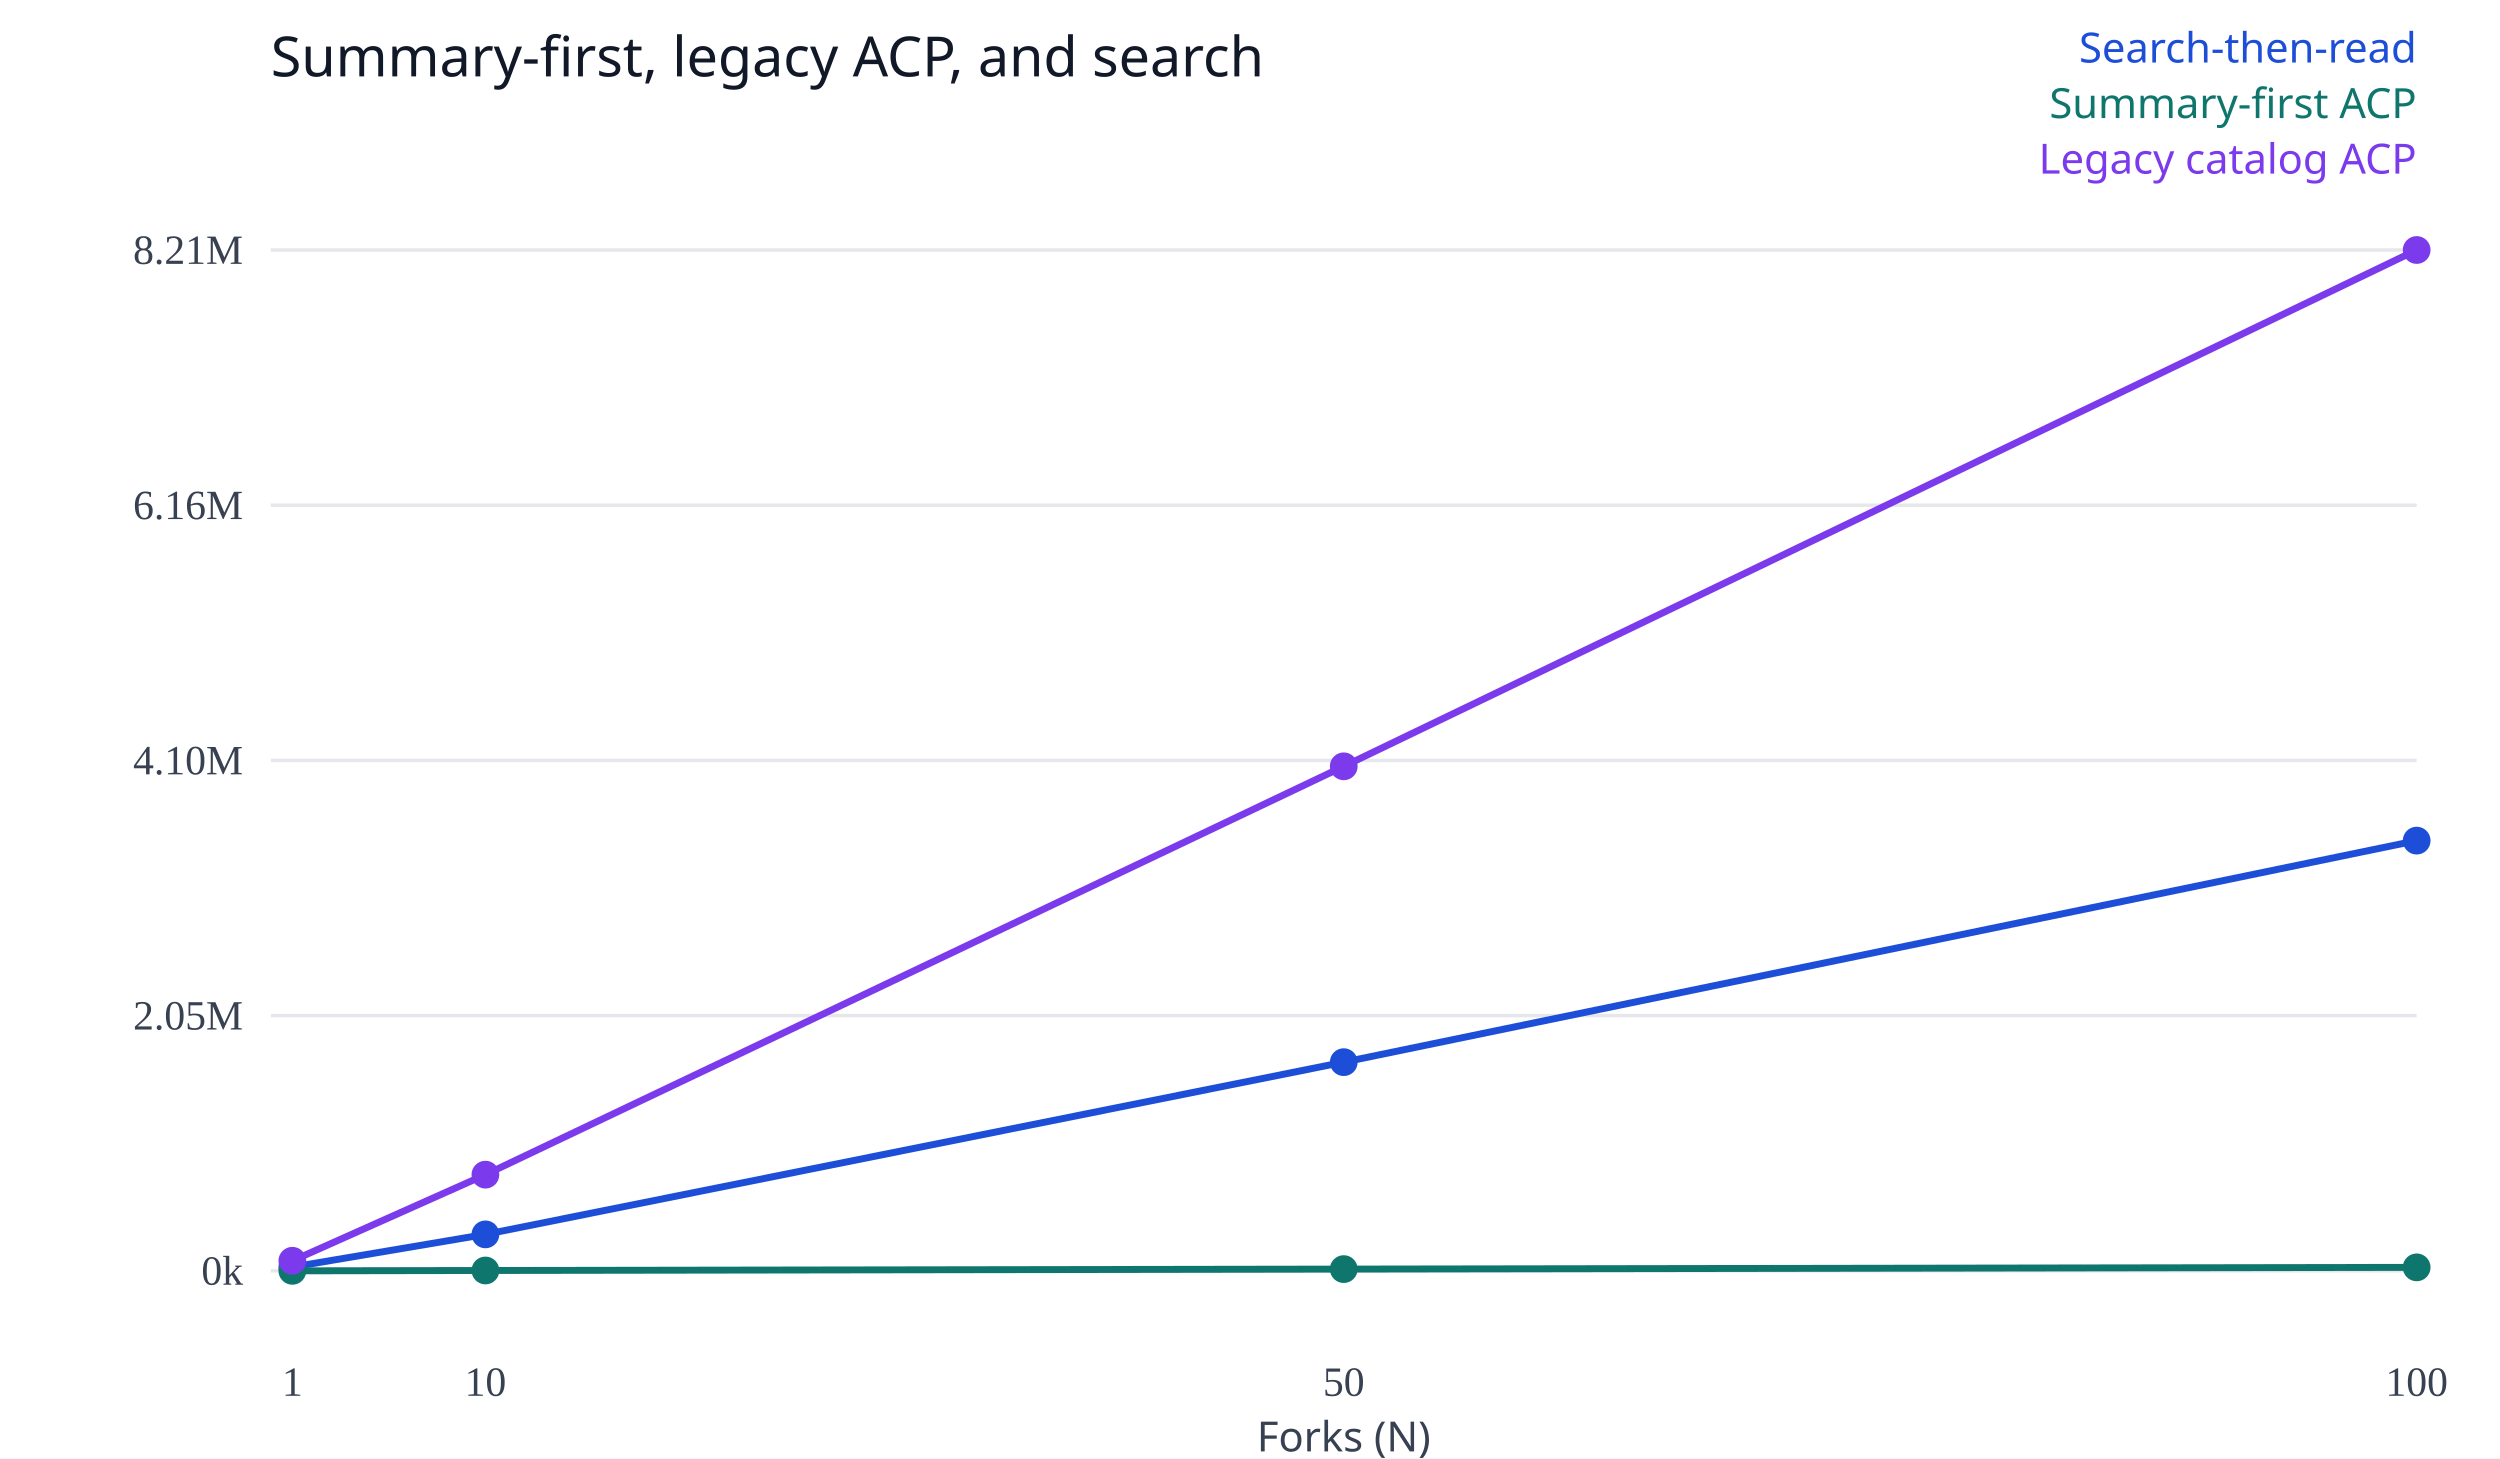
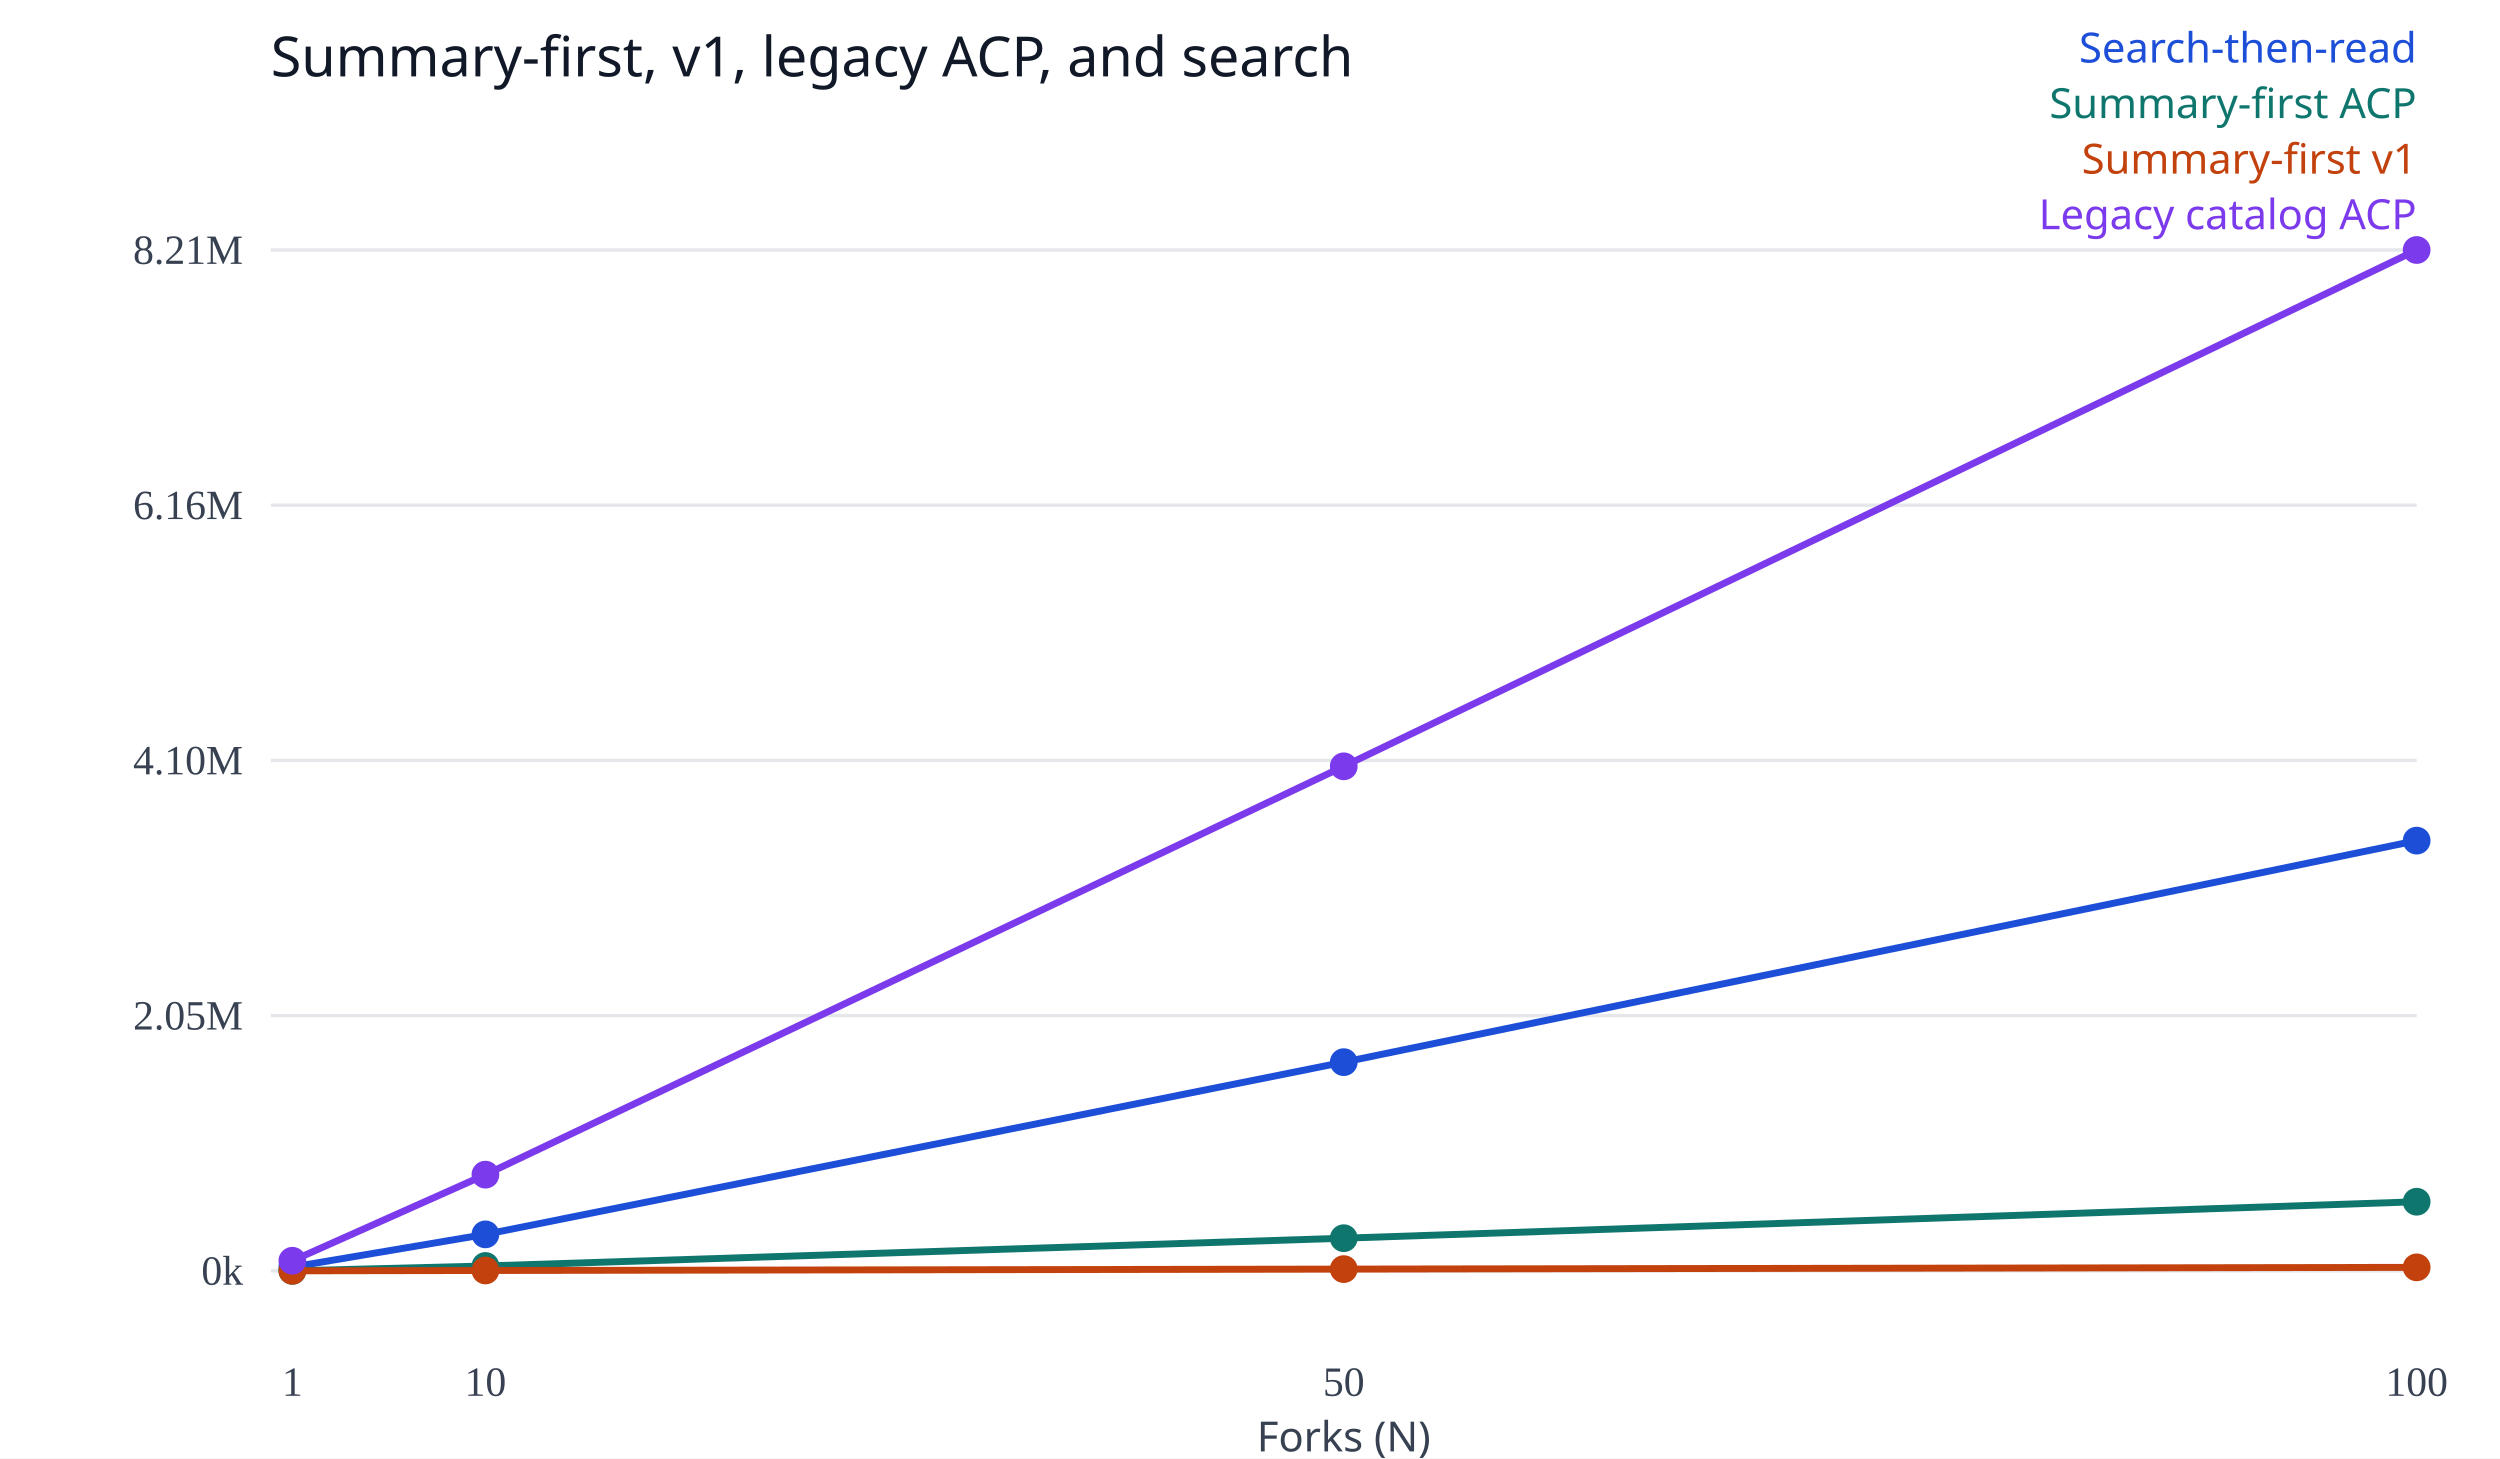
<svg xmlns="http://www.w3.org/2000/svg" width="720" height="420" viewBox="0 0 720 420">
  <rect width="100%" height="100%" fill="#ffffff" />
-   <text x="78" y="22" font-size="16" font-family="sans-serif" fill="#111827">Summary-first, legacy ACP, and search</text>
+   <text x="78" y="22" font-size="16" font-family="sans-serif" fill="#111827">Summary-first, v1, legacy ACP, and search</text>
  <text x="696" y="18" text-anchor="end" font-size="12" font-family="sans-serif" fill="#1d4ed8">Search-then-read</text>
  <text x="696" y="34" text-anchor="end" font-size="12" font-family="sans-serif" fill="#0f766e">Summary-first ACP</text>
-   <text x="696" y="50" text-anchor="end" font-size="12" font-family="sans-serif" fill="#7c3aed">Legacy catalog ACP</text>
+   <text x="696" y="50" text-anchor="end" font-size="12" font-family="sans-serif" fill="#c2410c">Summary-first v1</text>
+   <text x="696" y="66" text-anchor="end" font-size="12" font-family="sans-serif" fill="#7c3aed">Legacy catalog ACP</text>
  <line x1="78" y1="366.0" x2="696" y2="366.0" stroke="#e5e7eb" />
  <text x="70" y="370.0" text-anchor="end" font-size="12" fill="#374151">0k</text>
  <line x1="78" y1="292.5" x2="696" y2="292.5" stroke="#e5e7eb" />
  <text x="70" y="296.5" text-anchor="end" font-size="12" fill="#374151">2.05M</text>
  <line x1="78" y1="219.0" x2="696" y2="219.0" stroke="#e5e7eb" />
  <text x="70" y="223.0" text-anchor="end" font-size="12" fill="#374151">4.10M</text>
  <line x1="78" y1="145.5" x2="696" y2="145.5" stroke="#e5e7eb" />
  <text x="70" y="149.5" text-anchor="end" font-size="12" fill="#374151">6.16M</text>
  <line x1="78" y1="72.0" x2="696" y2="72.0" stroke="#e5e7eb" />
  <text x="70" y="76.0" text-anchor="end" font-size="12" fill="#374151">8.21M</text>
  <polyline fill="none" stroke="#1d4ed8" stroke-width="2" points="84.2,364.9 139.8,355.5 387.0,305.9 696.0,242.1" />
  <circle cx="84.2" cy="364.9" r="4" fill="#1d4ed8" />
  <circle cx="139.8" cy="355.5" r="4" fill="#1d4ed8" />
  <circle cx="387.0" cy="305.9" r="4" fill="#1d4ed8" />
  <circle cx="696.0" cy="242.1" r="4" fill="#1d4ed8" />
-   <polyline fill="none" stroke="#0f766e" stroke-width="2" points="84.2,366.0 139.8,365.9 387.0,365.5 696.0,365.0" />
+   <polyline fill="none" stroke="#0f766e" stroke-width="2" points="84.2,366.0 139.8,364.6 387.0,356.6 696.0,346.1" />
  <circle cx="84.2" cy="366.0" r="4" fill="#0f766e" />
-   <circle cx="139.8" cy="365.9" r="4" fill="#0f766e" />
-   <circle cx="387.0" cy="365.5" r="4" fill="#0f766e" />
-   <circle cx="696.0" cy="365.0" r="4" fill="#0f766e" />
+   <circle cx="139.8" cy="364.6" r="4" fill="#0f766e" />
+   <circle cx="387.0" cy="356.6" r="4" fill="#0f766e" />
+   <circle cx="696.0" cy="346.1" r="4" fill="#0f766e" />
+   <polyline fill="none" stroke="#c2410c" stroke-width="2" points="84.2,366.0 139.8,365.9 387.0,365.5 696.0,365.0" />
+   <circle cx="84.2" cy="366.0" r="4" fill="#c2410c" />
+   <circle cx="139.8" cy="365.9" r="4" fill="#c2410c" />
+   <circle cx="387.0" cy="365.5" r="4" fill="#c2410c" />
+   <circle cx="696.0" cy="365.0" r="4" fill="#c2410c" />
  <polyline fill="none" stroke="#7c3aed" stroke-width="2" points="84.2,363.1 139.8,338.3 387.0,220.7 696.0,72.0" />
  <circle cx="84.2" cy="363.1" r="4" fill="#7c3aed" />
  <circle cx="139.8" cy="338.3" r="4" fill="#7c3aed" />
  <circle cx="387.0" cy="220.7" r="4" fill="#7c3aed" />
  <circle cx="696.0" cy="72.0" r="4" fill="#7c3aed" />
  <text x="84.2" y="402" text-anchor="middle" font-size="12" fill="#374151">1</text>
  <text x="139.8" y="402" text-anchor="middle" font-size="12" fill="#374151">10</text>
  <text x="387.0" y="402" text-anchor="middle" font-size="12" fill="#374151">50</text>
  <text x="696.0" y="402" text-anchor="middle" font-size="12" fill="#374151">100</text>
  <text x="387" y="418" text-anchor="middle" font-size="12" font-family="sans-serif" fill="#374151">Forks (N)</text>
</svg>
